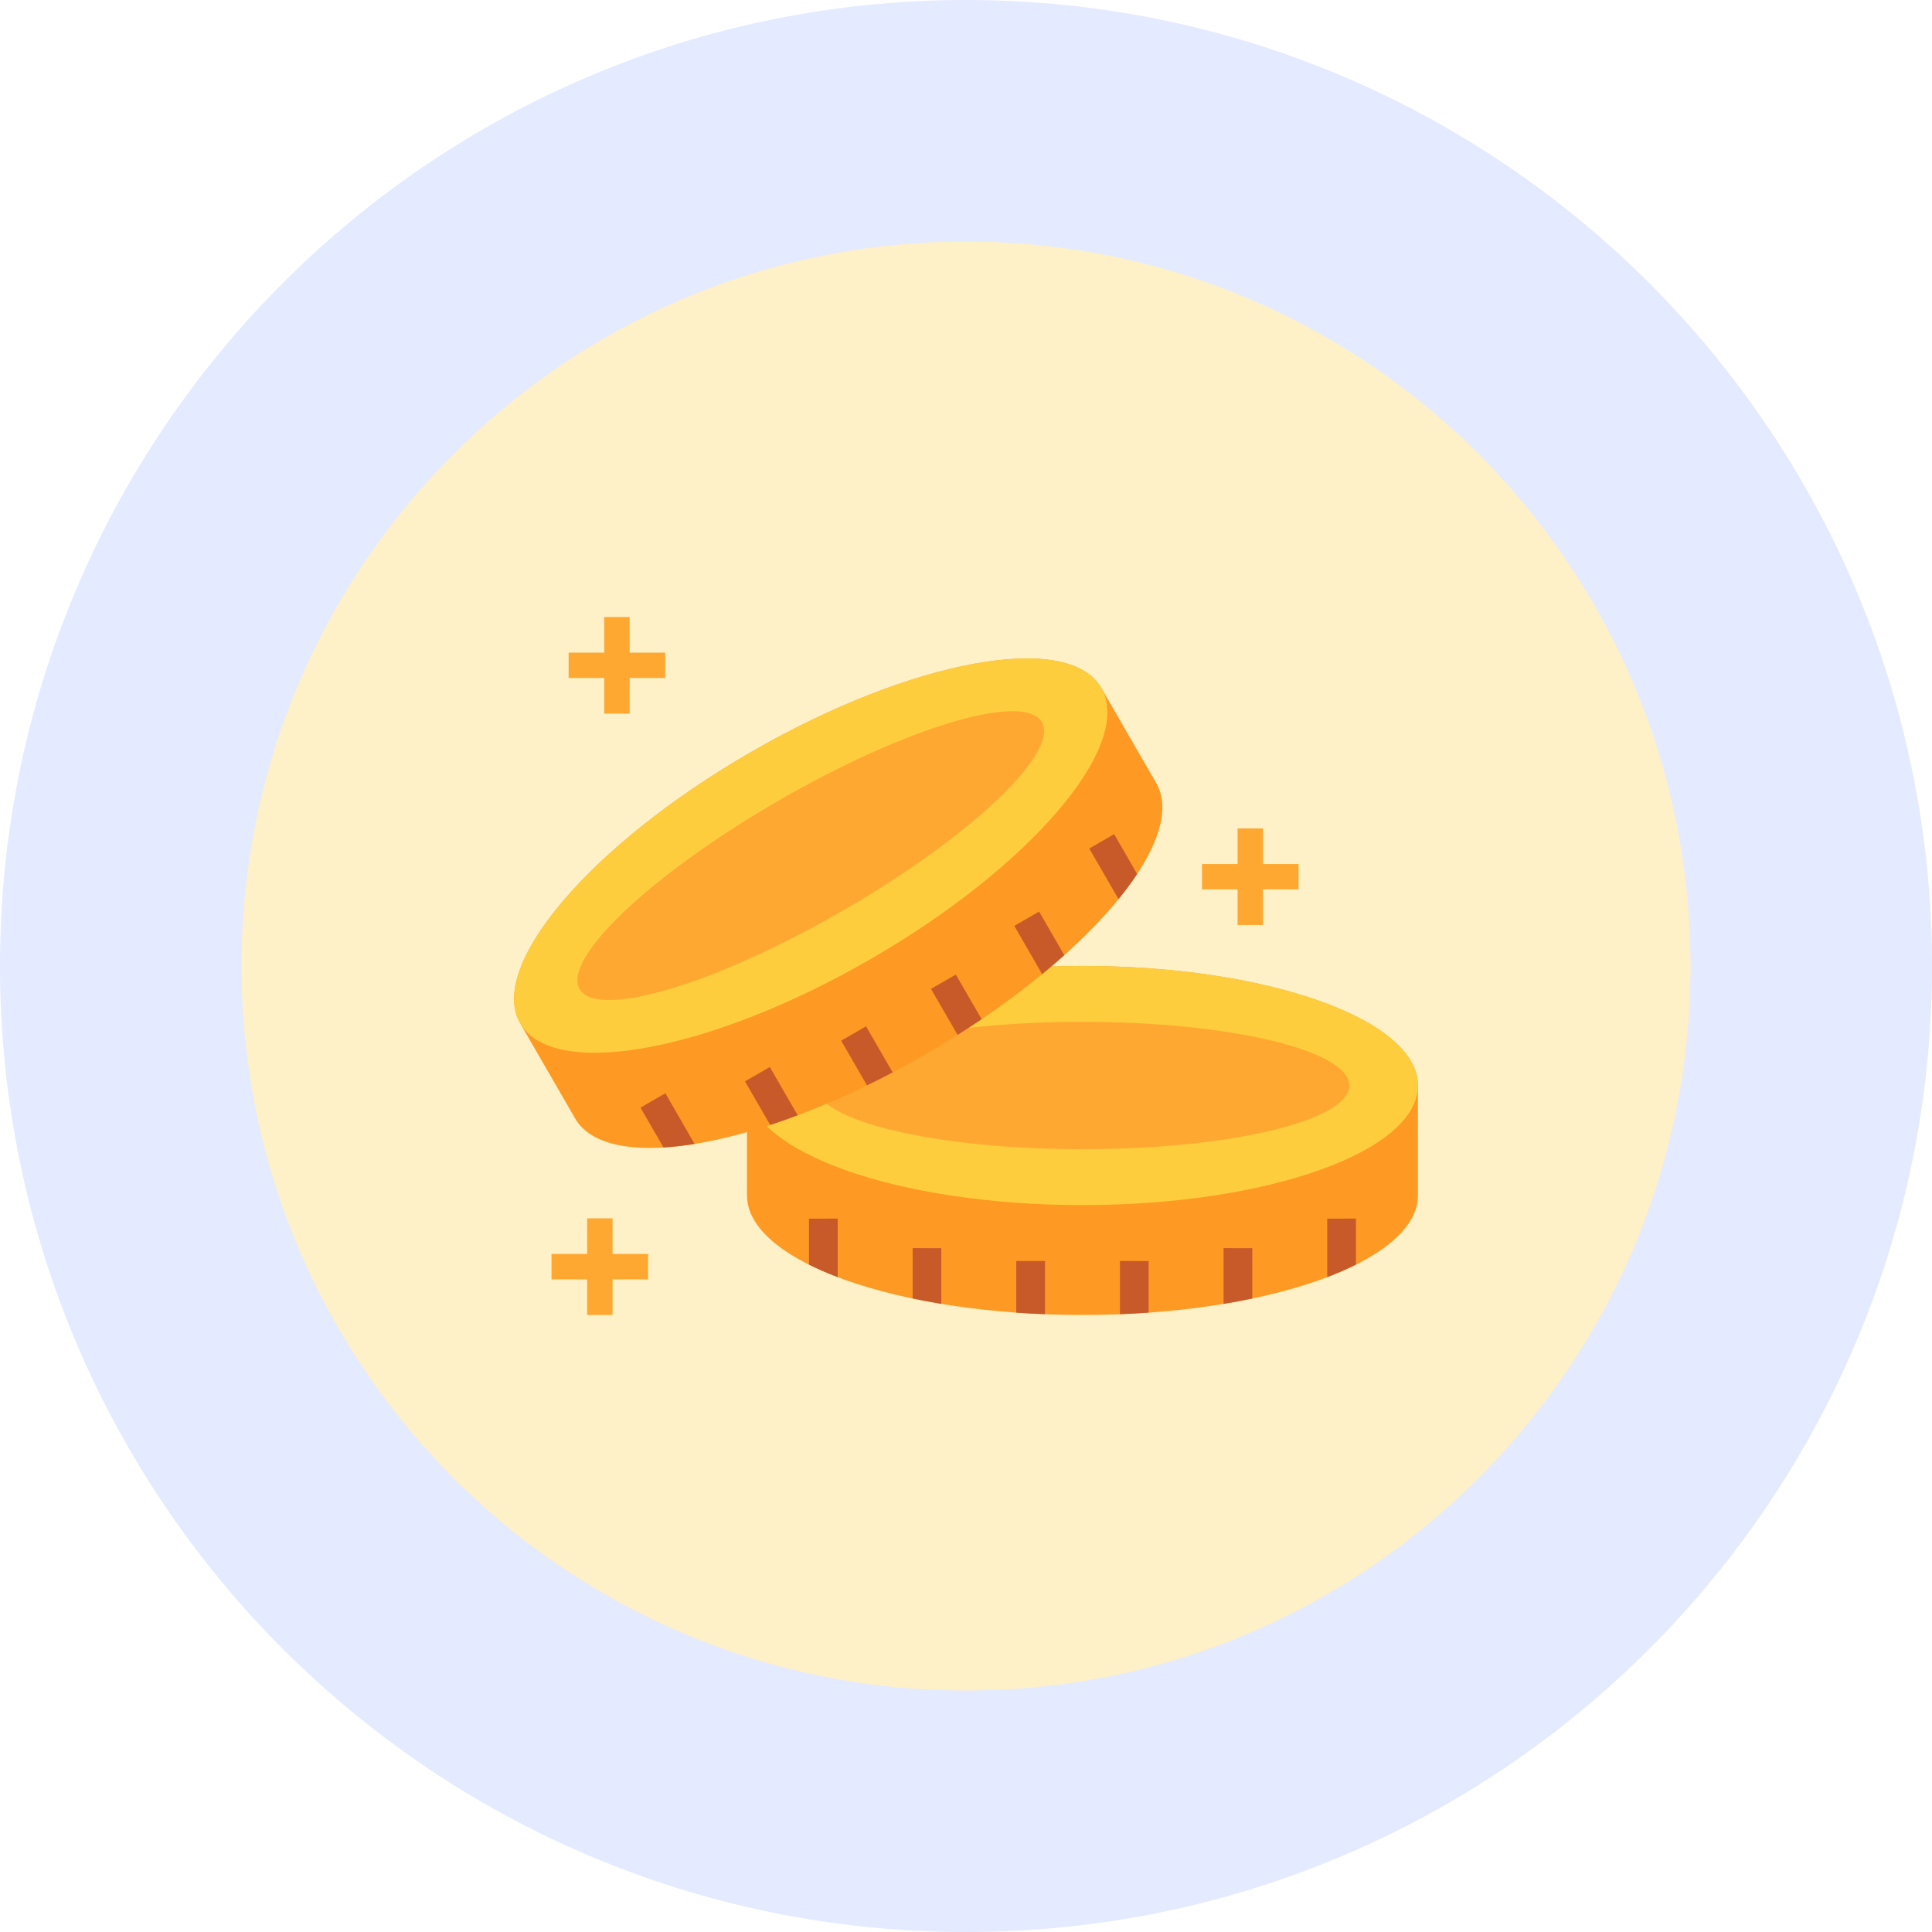
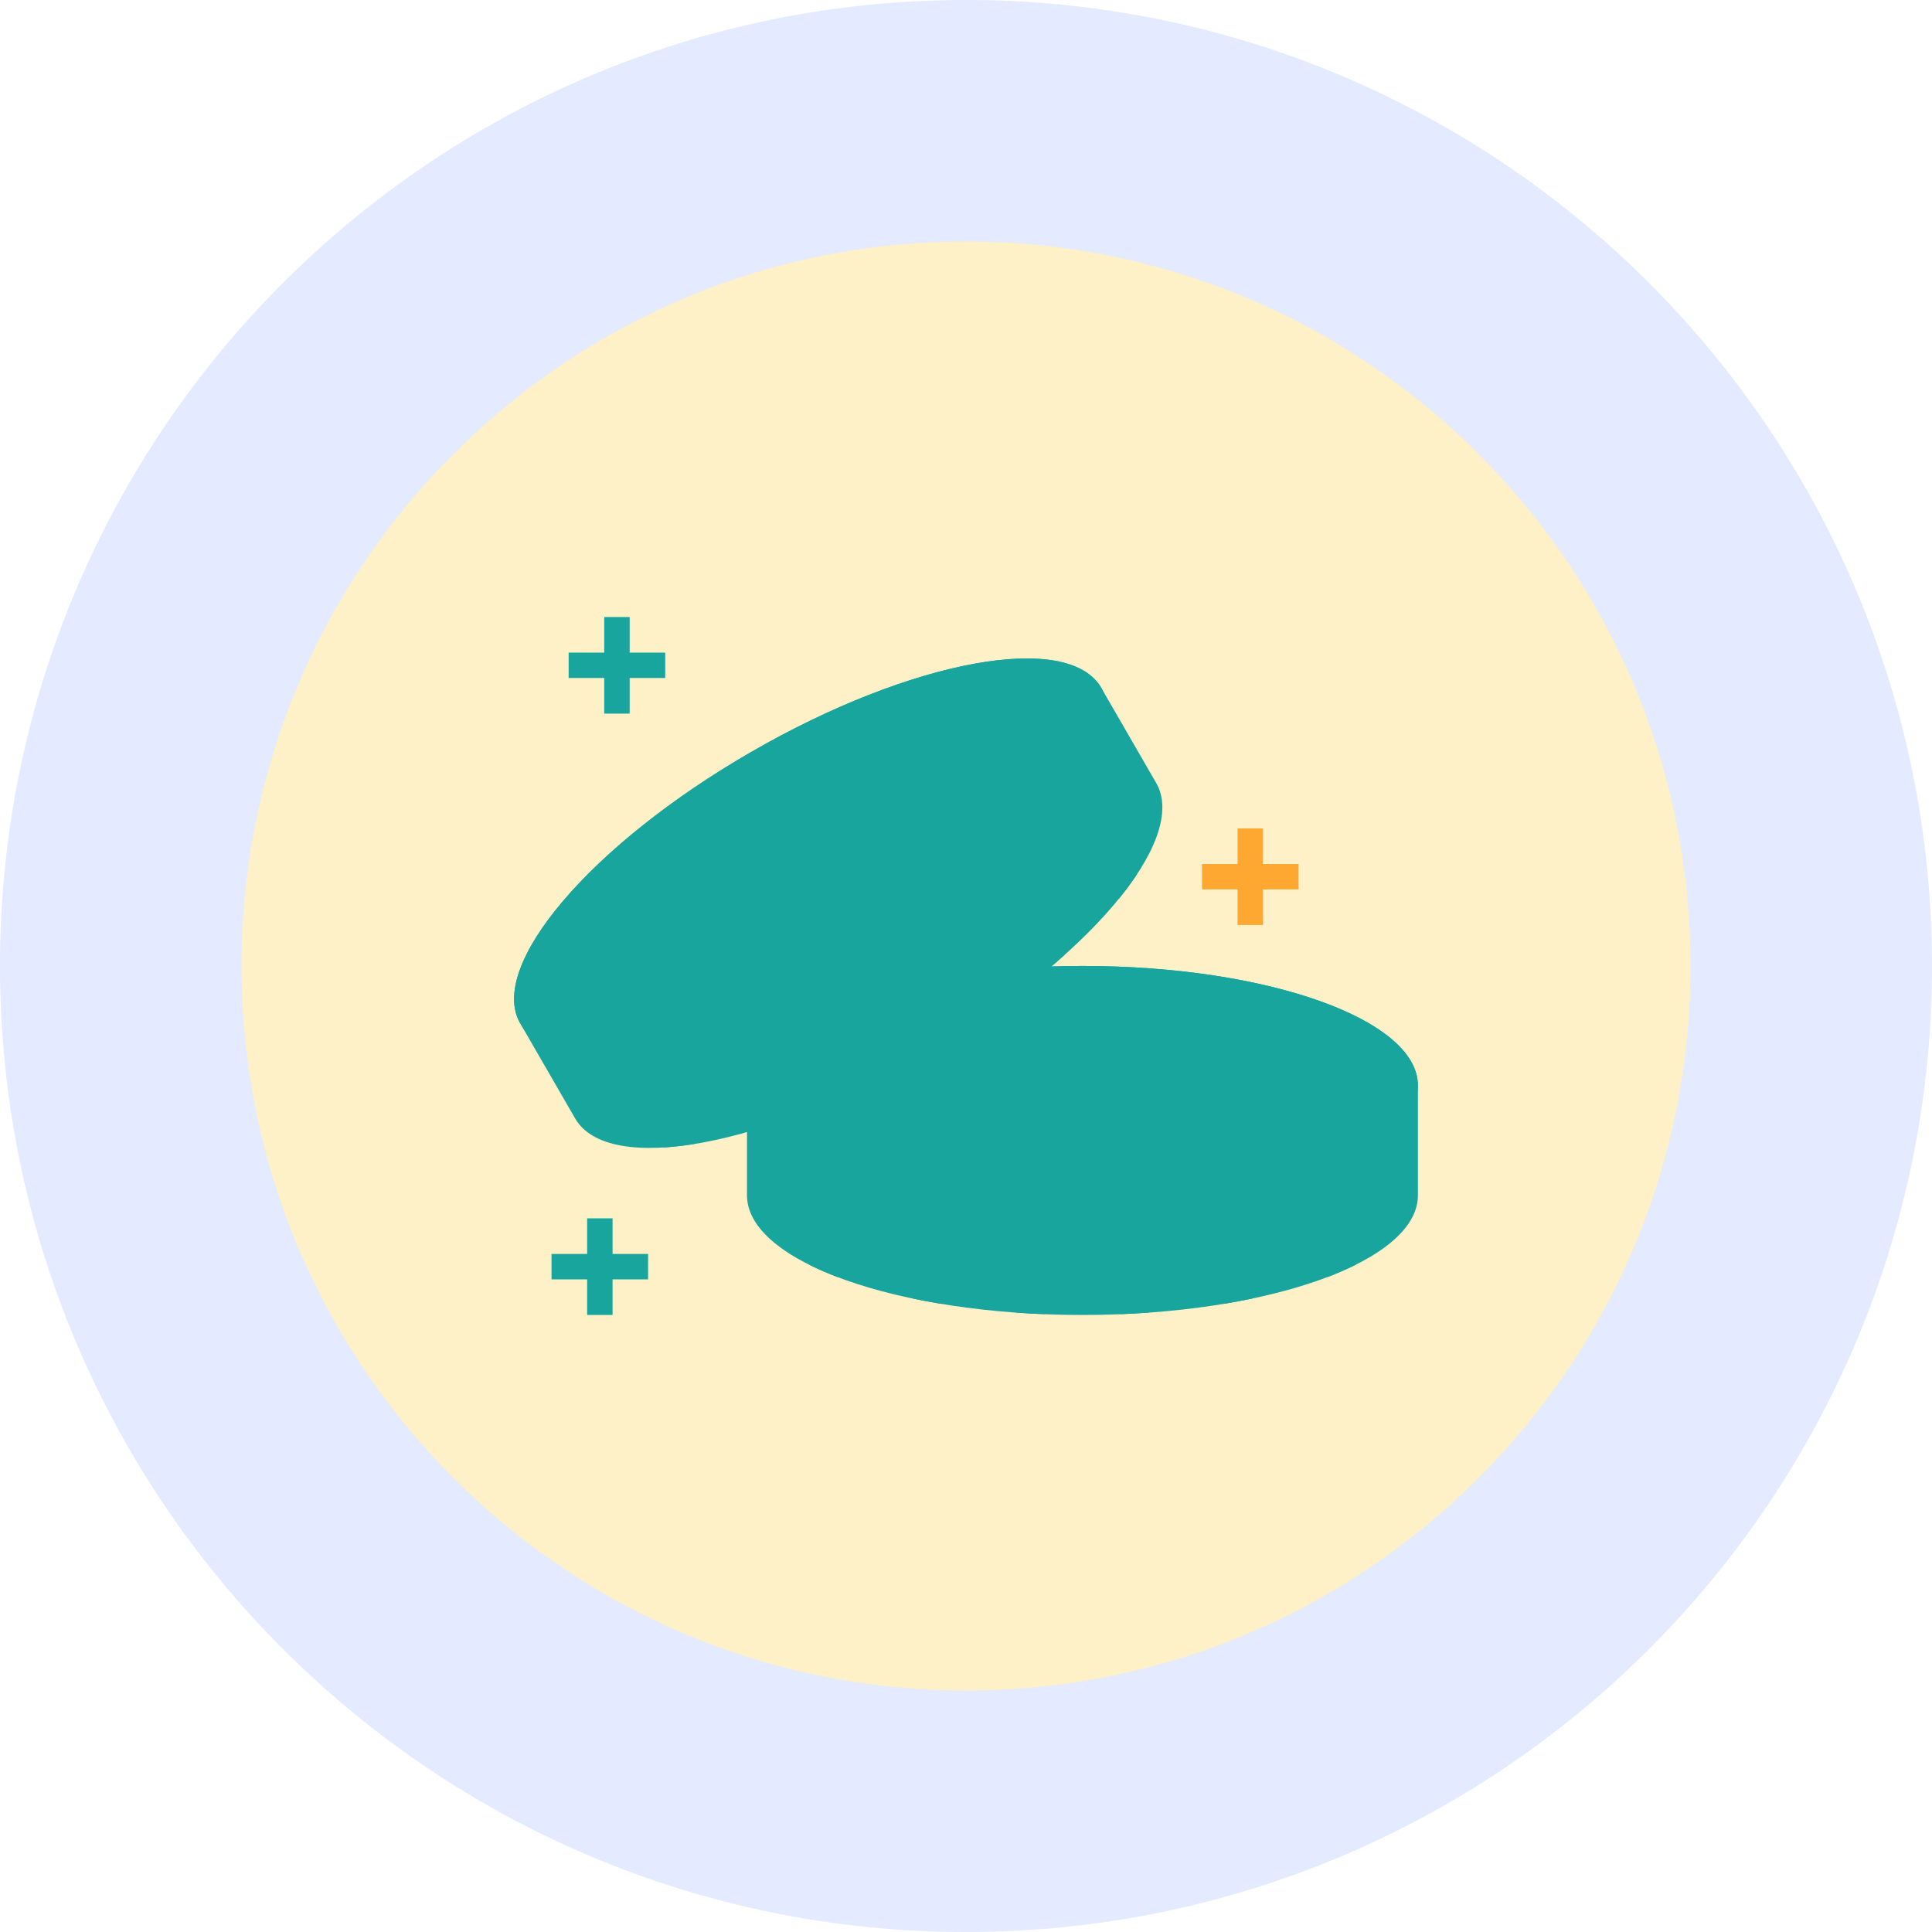
<svg xmlns="http://www.w3.org/2000/svg" width="64" height="64" viewBox="0 0 64 64" fill="none">
  <rect x="4" y="4" width="56" height="56" rx="28" fill="#FEF0C7" />
  <rect x="4" y="4" width="56" height="56" rx="28" stroke="#E4EAFF" stroke-width="8" />
-   <path fill-rule="evenodd" clip-rule="evenodd" d="M24.745 35.959C24.745 33.772 29.72 31.998 35.859 31.998C41.996 31.998 46.97 33.773 46.97 35.959V39.599C46.97 41.786 41.996 43.56 35.859 43.56C29.72 43.56 24.745 41.786 24.745 39.599C24.745 38.386 24.745 37.172 24.745 35.959Z" fill="#FE9923" />
-   <path fill-rule="evenodd" clip-rule="evenodd" d="M35.859 31.998C41.996 31.998 46.97 33.773 46.97 35.959C46.97 38.147 41.996 39.92 35.859 39.92C29.72 39.92 24.745 38.147 24.745 35.959C24.745 33.772 29.72 31.998 35.859 31.998Z" fill="#FECD3D" />
-   <path fill-rule="evenodd" clip-rule="evenodd" d="M35.859 33.849C40.742 33.849 44.699 34.795 44.699 35.959C44.699 37.125 40.742 38.069 35.859 38.069C30.977 38.069 27.018 37.125 27.018 35.959C27.018 34.795 30.977 33.849 35.859 33.849Z" fill="#FEA832" />
-   <path d="M30.233 41.346L31.182 41.348V43.192C30.857 43.139 30.541 43.079 30.233 43.015V41.346ZM43.966 40.37V42.307C44.308 42.176 44.625 42.038 44.917 41.893V40.368L43.966 40.37ZM33.665 43.482C33.979 43.505 34.296 43.523 34.616 43.534V41.772L33.665 41.774V43.482ZM26.799 41.893C27.09 42.038 27.407 42.176 27.75 42.307V40.368L26.799 40.37V41.893ZM37.099 43.534C37.422 43.523 37.737 43.504 38.049 43.482V41.774L37.099 41.772V43.534ZM40.533 43.192C40.859 43.139 41.176 43.079 41.483 43.015V41.348L40.533 41.346V43.192Z" fill="#C85929" />
-   <path d="M20.292 40.359V41.539H21.469V42.381H20.292V43.56H19.45V42.381H18.27V41.539H19.45V40.359H20.292Z" fill="#FEA832" />
+   <path fill-rule="evenodd" clip-rule="evenodd" d="M24.745 35.959C24.745 33.772 29.72 31.998 35.859 31.998C41.996 31.998 46.97 33.773 46.97 35.959V39.599C46.97 41.786 41.996 43.56 35.859 43.56C29.72 43.56 24.745 41.786 24.745 39.599C24.745 38.386 24.745 37.172 24.745 35.959Z" fill="#18a59e" />
+   <path fill-rule="evenodd" clip-rule="evenodd" d="M35.859 31.998C41.996 31.998 46.97 33.773 46.97 35.959C46.97 38.147 41.996 39.92 35.859 39.92C29.72 39.92 24.745 38.147 24.745 35.959C24.745 33.772 29.72 31.998 35.859 31.998Z" fill="#18a59e" />
+   <path fill-rule="evenodd" clip-rule="evenodd" d="M35.859 33.849C40.742 33.849 44.699 34.795 44.699 35.959C44.699 37.125 40.742 38.069 35.859 38.069C30.977 38.069 27.018 37.125 27.018 35.959C27.018 34.795 30.977 33.849 35.859 33.849Z" fill="#18a59e" />
+   <path d="M30.233 41.346L31.182 41.348V43.192C30.857 43.139 30.541 43.079 30.233 43.015V41.346ZM43.966 40.37V42.307C44.308 42.176 44.625 42.038 44.917 41.893V40.368L43.966 40.37ZM33.665 43.482C33.979 43.505 34.296 43.523 34.616 43.534V41.772L33.665 41.774V43.482ZM26.799 41.893C27.09 42.038 27.407 42.176 27.75 42.307V40.368L26.799 40.37V41.893ZM37.099 43.534C37.422 43.523 37.737 43.504 38.049 43.482V41.774L37.099 41.772V43.534ZM40.533 43.192C40.859 43.139 41.176 43.079 41.483 43.015V41.348L40.533 41.346V43.192Z" fill="#18a59e" />
+   <path d="M20.292 40.359V41.539H21.469V42.381H20.292V43.56H19.45V42.381H18.27V41.539H19.45V40.359H20.292Z" fill="#18a59e" />
  <path d="M41.838 27.443V28.622H43.017V29.462H41.838V30.642H40.996V29.462H39.818V28.622H40.996V27.443H41.838Z" fill="#FEA832" />
-   <path d="M20.858 20.44V21.619H22.036V22.459H20.858V23.639H20.016V22.459H18.837V21.619H20.016V20.44H20.858Z" fill="#FEA832" />
-   <path fill-rule="evenodd" clip-rule="evenodd" d="M17.233 33.9C16.139 32.005 19.561 27.981 24.877 24.914C30.192 21.844 35.387 20.893 36.481 22.787C37.088 23.838 37.694 24.888 38.301 25.938C39.395 27.833 35.973 31.857 30.657 34.924C25.342 37.994 20.147 38.947 19.053 37.051C18.446 36.002 17.84 34.95 17.233 33.9Z" fill="#FE9923" />
-   <path fill-rule="evenodd" clip-rule="evenodd" d="M24.877 24.914C30.192 21.844 35.387 20.893 36.481 22.787C37.575 24.682 34.153 28.706 28.837 31.773C23.523 34.843 18.327 35.794 17.233 33.9C16.139 32.005 19.561 27.981 24.877 24.914Z" fill="#FECD3D" />
-   <path fill-rule="evenodd" clip-rule="evenodd" d="M25.802 26.516C30.03 24.075 33.931 22.915 34.514 23.923C35.097 24.932 32.14 27.729 27.912 30.171C23.683 32.612 19.784 33.772 19.201 32.764C18.618 31.755 21.573 28.958 25.802 26.516Z" fill="#FEA832" />
-   <path d="M28.689 33.999L29.57 35.524C29.286 35.674 29.003 35.818 28.72 35.954L27.866 34.474L28.689 33.999ZM21.218 36.692L21.98 38.011C22.303 37.992 22.648 37.953 23.009 37.895L22.041 36.216L21.218 36.692ZM24.679 35.821L25.514 37.266C25.812 37.169 26.116 37.062 26.424 36.946L25.502 35.347L24.679 35.821ZM30.84 32.757L31.721 34.282C31.992 34.111 32.258 33.938 32.517 33.762L31.663 32.285L30.84 32.757ZM36.907 27.632L36.084 28.109L37.054 29.786C37.284 29.503 37.49 29.224 37.669 28.953L36.907 27.632ZM33.601 30.671L34.523 32.269C34.779 32.061 35.022 31.852 35.256 31.642L34.422 30.198L33.601 30.671Z" fill="#C85929" />
+   <path d="M20.858 20.44V21.619H22.036V22.459H20.858V23.639H20.016V22.459H18.837V21.619H20.016V20.44H20.858Z" fill="#18a59e" />
+   <path fill-rule="evenodd" clip-rule="evenodd" d="M17.233 33.9C16.139 32.005 19.561 27.981 24.877 24.914C30.192 21.844 35.387 20.893 36.481 22.787C37.088 23.838 37.694 24.888 38.301 25.938C39.395 27.833 35.973 31.857 30.657 34.924C25.342 37.994 20.147 38.947 19.053 37.051C18.446 36.002 17.84 34.95 17.233 33.9Z" fill="#18a59e" />
+   <path fill-rule="evenodd" clip-rule="evenodd" d="M24.877 24.914C30.192 21.844 35.387 20.893 36.481 22.787C37.575 24.682 34.153 28.706 28.837 31.773C23.523 34.843 18.327 35.794 17.233 33.9C16.139 32.005 19.561 27.981 24.877 24.914Z" fill="#18a59e" />
+   <path fill-rule="evenodd" clip-rule="evenodd" d="M25.802 26.516C30.03 24.075 33.931 22.915 34.514 23.923C35.097 24.932 32.14 27.729 27.912 30.171C23.683 32.612 19.784 33.772 19.201 32.764C18.618 31.755 21.573 28.958 25.802 26.516Z" fill="#18a59e" />
+   <path d="M28.689 33.999L29.57 35.524C29.286 35.674 29.003 35.818 28.72 35.954L27.866 34.474L28.689 33.999ZM21.218 36.692L21.98 38.011C22.303 37.992 22.648 37.953 23.009 37.895L22.041 36.216L21.218 36.692ZM24.679 35.821L25.514 37.266C25.812 37.169 26.116 37.062 26.424 36.946L25.502 35.347L24.679 35.821ZM30.84 32.757L31.721 34.282C31.992 34.111 32.258 33.938 32.517 33.762L31.663 32.285L30.84 32.757ZM36.907 27.632L36.084 28.109L37.054 29.786C37.284 29.503 37.49 29.224 37.669 28.953L36.907 27.632ZM33.601 30.671L34.523 32.269C34.779 32.061 35.022 31.852 35.256 31.642L34.422 30.198L33.601 30.671Z" fill="#18a59e" />
</svg>
